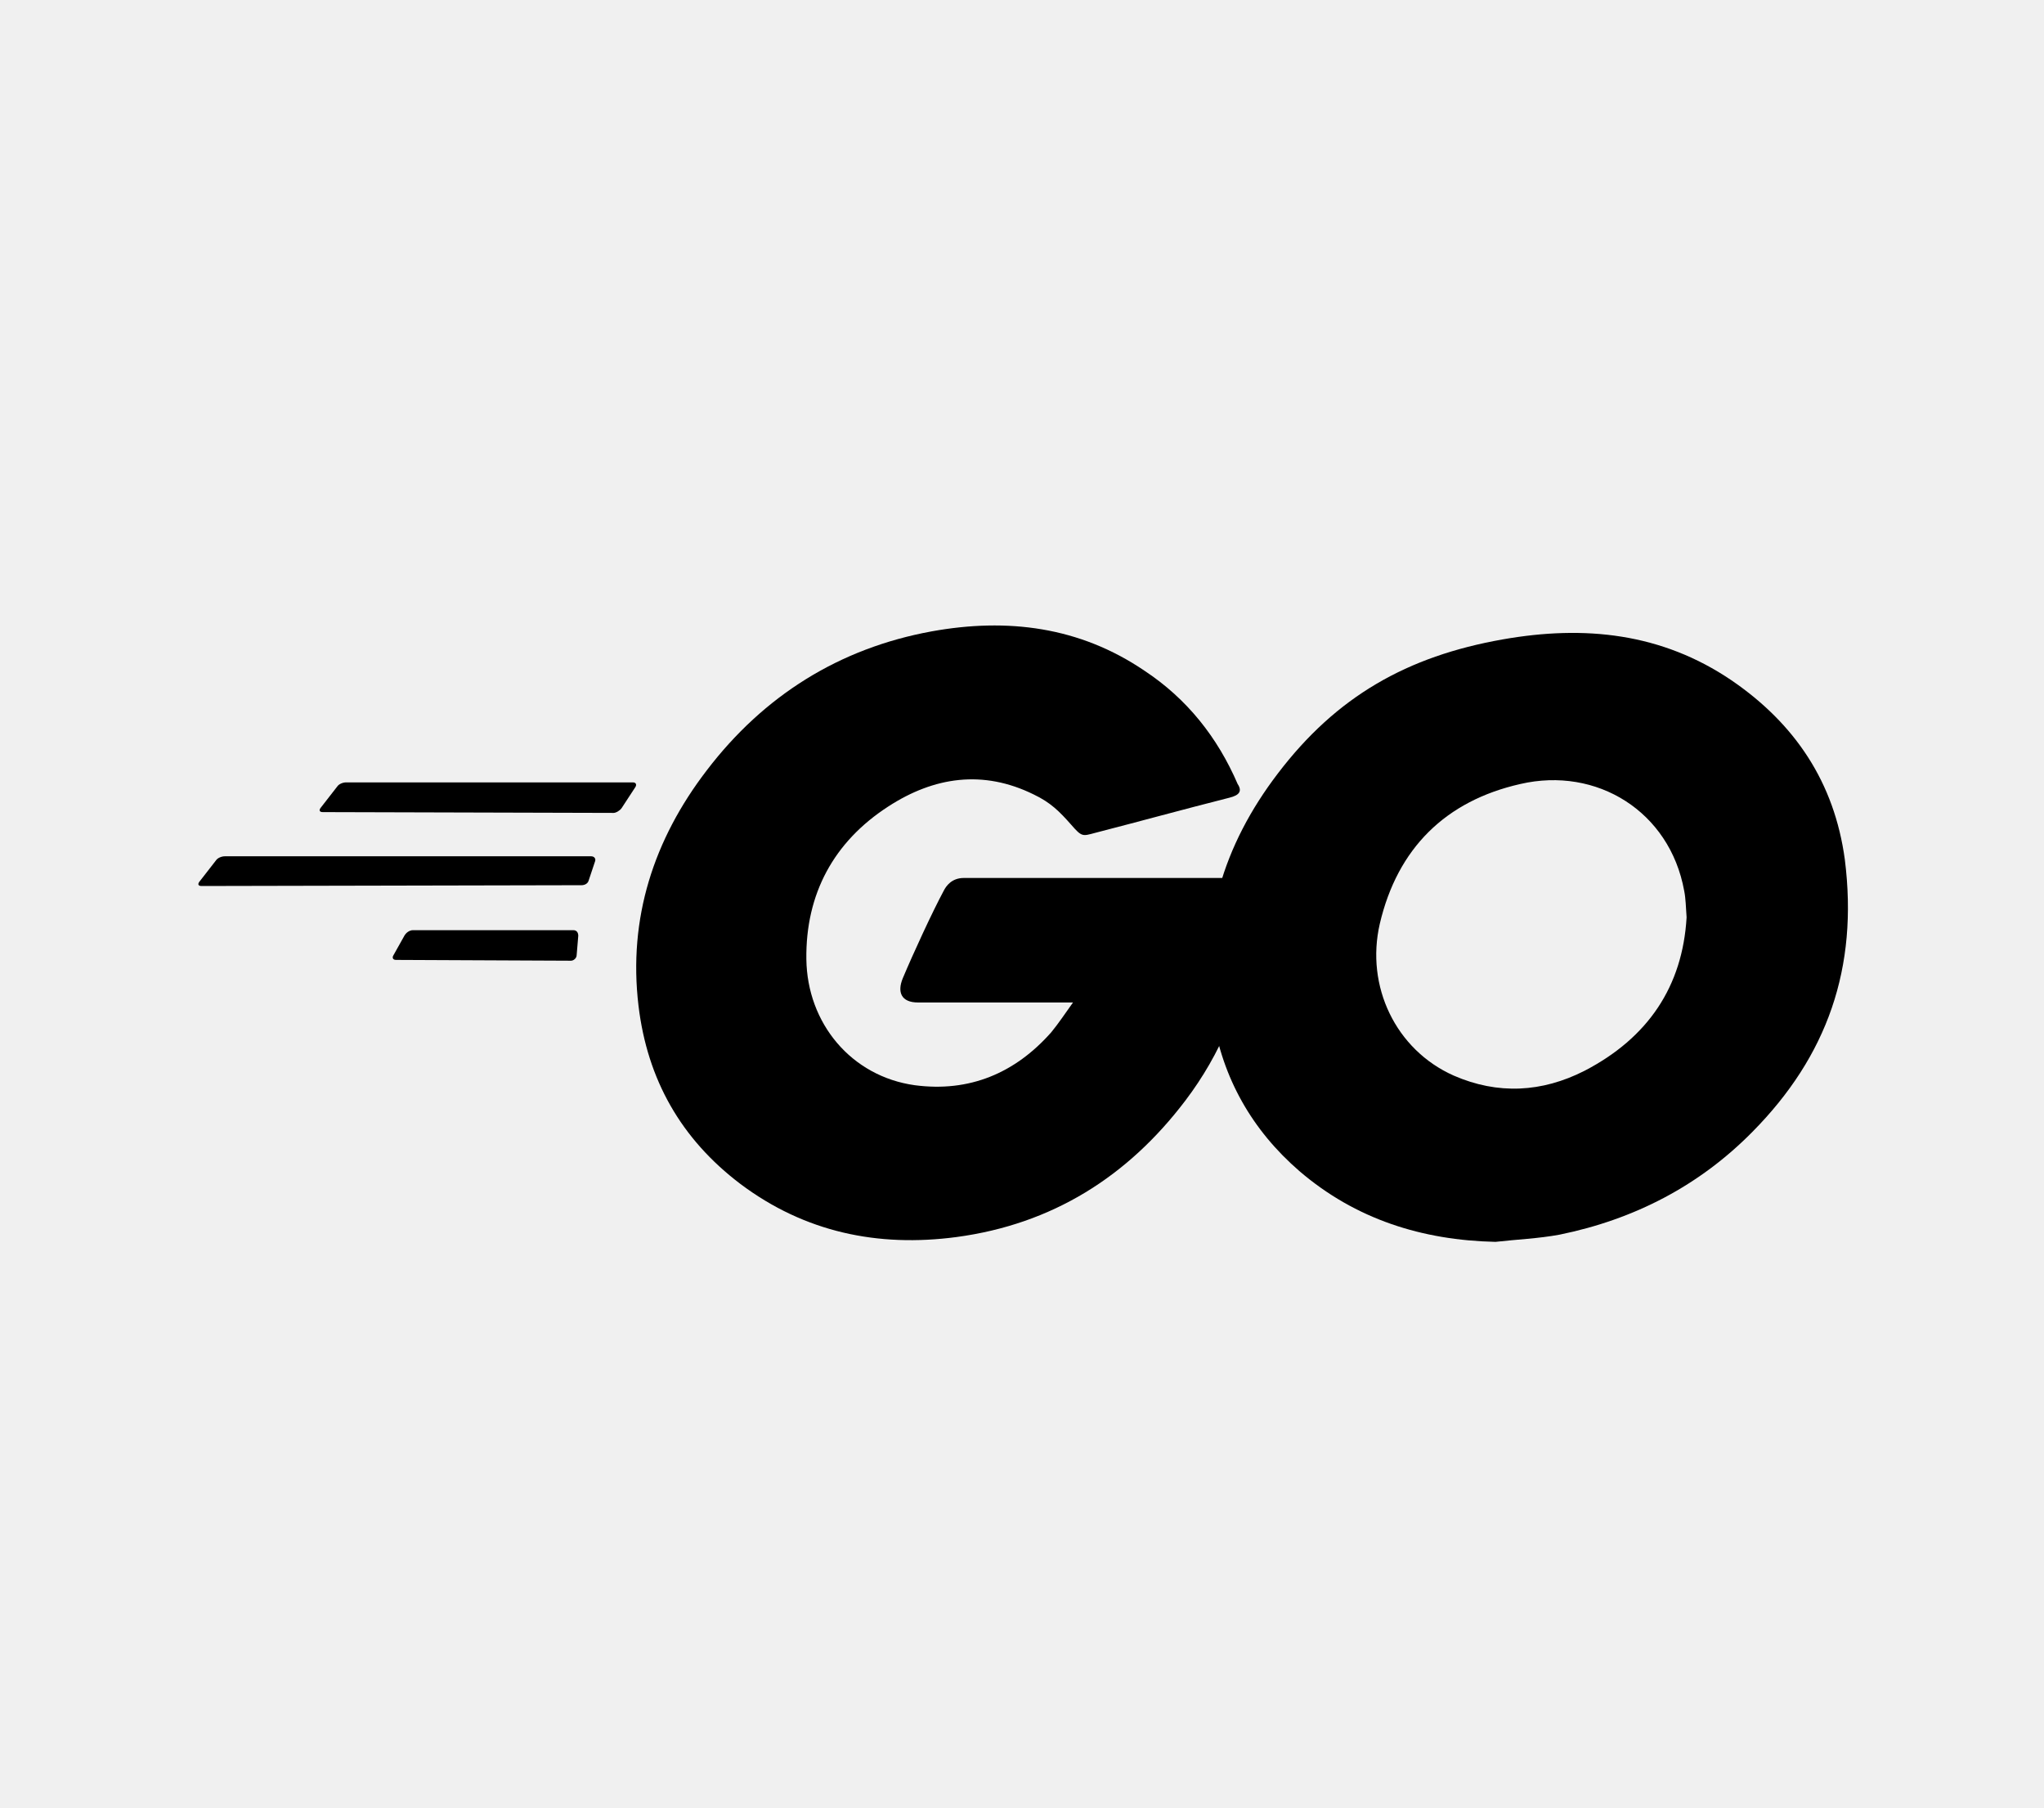
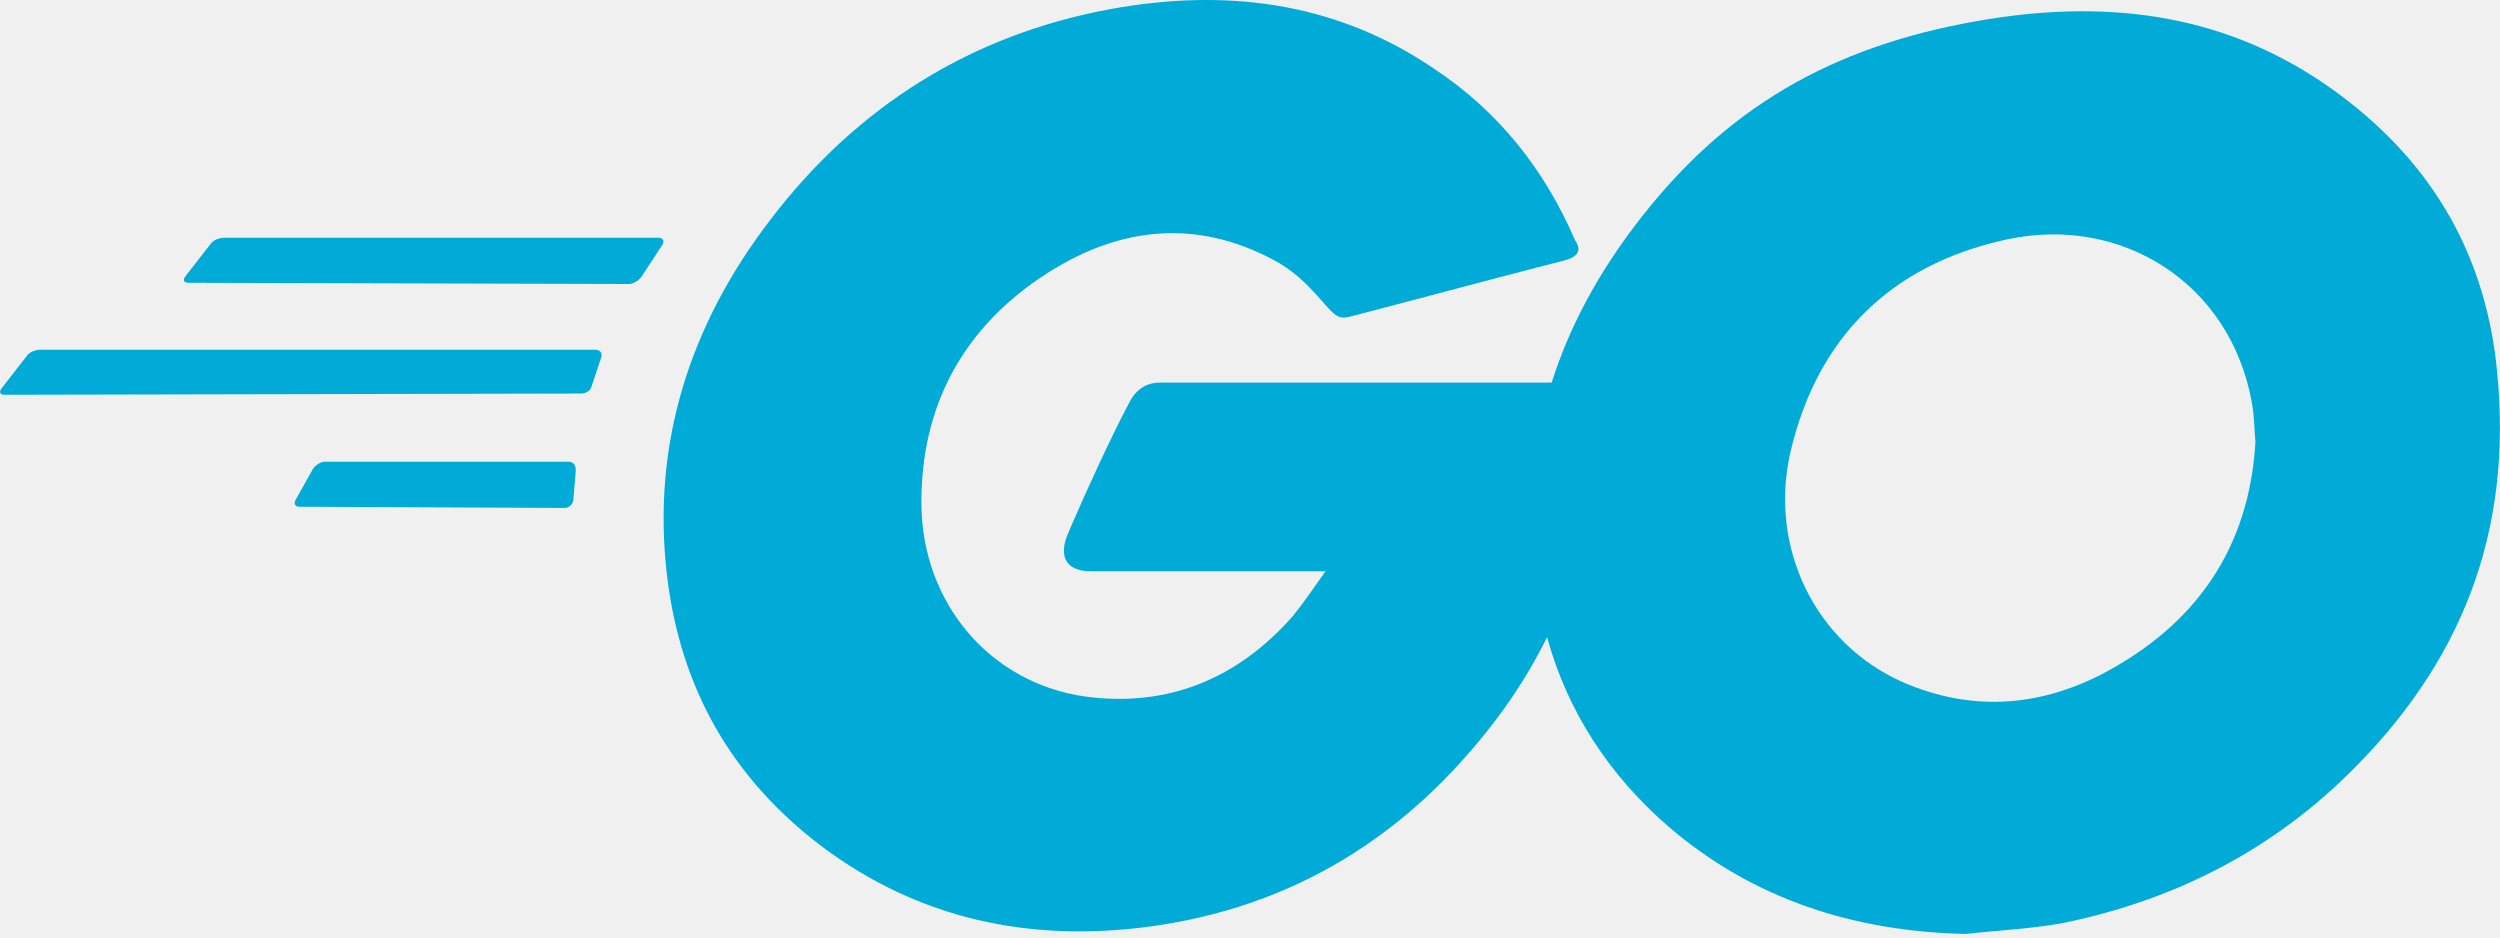
- <svg xmlns="http://www.w3.org/2000/svg" version="1.1" id="Layer_1" x="0px" y="0px" viewBox="0 0 254.5 225" style="enable-background:new 0 0 254.5 225;" xml:space="preserve">
-   <style type="text/css">
- 	.st0{fill:#2DBCAF;}
- 	.st1{fill:#5DC9E1;}
- 	.st2{fill:#FDDD00;}
- 	.st3{fill:#CE3262;}
- 	.st4{fill:#00ACD7;}
- 	.st5{fill:#FFFFFF;}
- </style>
-   <g>
-     <g>
-       <g>
-         <g>
-           <path d="M40.2,101.1c-0.4,0-0.5-0.2-0.3-0.5l2.1-2.7c0.2-0.3,0.7-0.5,1.1-0.5l35.7,0c0.4,0,0.5,0.3,0.3,0.6l-1.7,2.6      c-0.2,0.3-0.7,0.6-1,0.6L40.2,101.1z" />
-         </g>
-       </g>
-     </g>
-     <g>
-       <g>
-         <g>
-           <path d="M25.1,110.3c-0.4,0-0.5-0.2-0.3-0.5l2.1-2.7c0.2-0.3,0.7-0.5,1.1-0.5l45.6,0c0.4,0,0.6,0.3,0.5,0.6l-0.8,2.4      c-0.1,0.4-0.5,0.6-0.9,0.6L25.1,110.3z" />
-         </g>
-       </g>
-     </g>
-     <g>
-       <g>
-         <g>
-           <path d="M49.3,119.5c-0.4,0-0.5-0.3-0.3-0.6l1.4-2.5c0.2-0.3,0.6-0.6,1-0.6l20,0c0.4,0,0.6,0.3,0.6,0.7l-0.2,2.4      c0,0.4-0.4,0.7-0.7,0.7L49.3,119.5z" />
-         </g>
-       </g>
-     </g>
-     <g>
-       <g id="CXHf1q_5_">
-         <g>
-           <g>
-             <path d="M153.1,99.3c-6.3,1.6-10.6,2.8-16.8,4.4c-1.5,0.4-1.6,0.5-2.9-1c-1.5-1.7-2.6-2.8-4.7-3.8c-6.3-3.1-12.4-2.2-18.1,1.5       c-6.8,4.4-10.3,10.9-10.2,19c0.1,8,5.6,14.6,13.5,15.7c6.8,0.9,12.5-1.5,17-6.6c0.9-1.1,1.7-2.3,2.7-3.7c-3.6,0-8.1,0-19.3,0       c-2.1,0-2.6-1.3-1.9-3c1.3-3.1,3.7-8.3,5.1-10.9c0.3-0.6,1-1.6,2.5-1.6c5.1,0,23.9,0,36.4,0c-0.2,2.7-0.2,5.4-0.6,8.1       c-1.1,7.2-3.8,13.8-8.2,19.6c-7.2,9.5-16.6,15.4-28.5,17c-9.8,1.3-18.9-0.6-26.9-6.6c-7.4-5.6-11.6-13-12.7-22.2       c-1.3-10.9,1.9-20.7,8.5-29.3c7.1-9.3,16.5-15.2,28-17.3c9.4-1.7,18.4-0.6,26.5,4.9c5.3,3.5,9.1,8.3,11.6,14.1       C154.7,98.5,154.3,99,153.1,99.3z" />
-           </g>
-           <g>
-             <path d="M186.2,154.6c-9.1-0.2-17.4-2.8-24.4-8.8c-5.9-5.1-9.6-11.6-10.8-19.3c-1.8-11.3,1.3-21.3,8.1-30.2       c7.3-9.6,16.1-14.6,28-16.7c10.2-1.8,19.8-0.8,28.5,5.1c7.9,5.4,12.8,12.7,14.1,22.3c1.7,13.5-2.2,24.5-11.5,33.9       c-6.6,6.7-14.7,10.9-24,12.8C191.5,154.2,188.8,154.3,186.2,154.6z M210,114.2c-0.1-1.3-0.1-2.3-0.3-3.3       c-1.8-9.9-10.9-15.5-20.4-13.3c-9.3,2.1-15.3,8-17.5,17.4c-1.8,7.8,2,15.7,9.2,18.9c5.5,2.4,11,2.1,16.3-0.6       C205.2,129.2,209.5,122.8,210,114.2z" />
-           </g>
-         </g>
-       </g>
-     </g>
-   </g>
+ <svg xmlns="http://www.w3.org/2000/svg" aria-hidden="true" role="img" class="iconify iconify--logos" width="85.34" height="32" preserveAspectRatio="xMidYMid meet" viewBox="0 0 512 192">
+   <path d="M292.533 13.295l1.124.75c13.212 8.725 22.685 20.691 28.917 35.15c1.496 2.243.499 3.49-2.493 4.237l-5.063 1.296c-11.447 2.949-20.53 5.429-31.827 8.378l-6.443 1.678c-2.32.574-2.96.333-5.428-2.477l-.348-.399c-3.519-3.988-6.155-6.652-10.817-9.03l-.899-.443c-15.705-7.727-30.911-5.484-45.12 3.74c-16.952 10.968-25.677 27.172-25.428 47.364c.25 19.942 13.96 36.395 33.654 39.137c16.951 2.244 31.16-3.739 42.378-16.452c2.244-2.743 4.238-5.734 6.73-9.224H223.36c-5.235 0-6.481-3.24-4.736-7.478l.864-2.035c3.204-7.454 8.173-18.168 11.4-24.294l.704-1.319c.862-1.494 2.612-3.513 5.977-3.513h80.224c3.603-11.415 9.449-22.201 17.246-32.407c18.198-23.931 40.135-36.396 69.8-41.63c25.427-4.488 49.359-1.995 71.046 12.713c19.694 13.461 31.909 31.66 35.15 55.59c4.237 33.654-5.485 61.075-28.668 84.508c-16.453 16.702-36.645 27.172-59.829 31.908c-6.73 1.247-13.461 1.496-19.942 2.244c-22.685-.499-43.376-6.98-60.826-21.937c-12.273-10.61-20.727-23.648-24.928-38.828a104.937 104.937 0 0 1-10.47 16.89c-17.949 23.683-41.381 38.39-71.046 42.38c-24.43 3.24-47.115-1.497-67.058-16.454c-18.447-13.96-28.917-32.407-31.66-55.34c-3.24-27.173 4.737-51.603 21.19-73.041c17.7-23.184 41.132-37.891 69.8-43.126c22.999-4.16 45.037-1.595 64.936 11.464zM411.12 49.017l-.798.178c-23.183 5.235-38.14 19.942-43.624 43.375c-4.488 19.444 4.985 39.138 22.934 47.115c13.71 5.983 27.421 5.235 40.633-1.496c19.694-10.22 30.413-26.175 31.66-47.613c-.25-3.24-.25-5.734-.749-8.227c-4.436-24.401-26.664-38.324-50.056-33.332zM116.416 94.564c.997 0 1.496.748 1.496 1.745l-.499 5.983c0 .997-.997 1.745-1.745 1.745l-54.344-.249c-.997 0-1.246-.748-.748-1.496l3.49-6.232c.499-.748 1.496-1.496 2.493-1.496h49.857zM121.9 71.63c.997 0 1.496.748 1.247 1.496l-1.995 5.983c-.249.997-1.246 1.495-2.243 1.495l-117.912.25c-.997 0-1.246-.499-.748-1.247l5.235-6.73c.499-.748 1.745-1.247 2.742-1.247H121.9zm12.963-22.934c.997 0 1.246.748.748 1.496l-4.238 6.481c-.499.748-1.745 1.496-2.493 1.496l-90.24-.25c-.998 0-1.247-.498-.749-1.246l5.235-6.73c.499-.748 1.745-1.247 2.742-1.247h88.995z" fill="#00ACD7" />
</svg>
